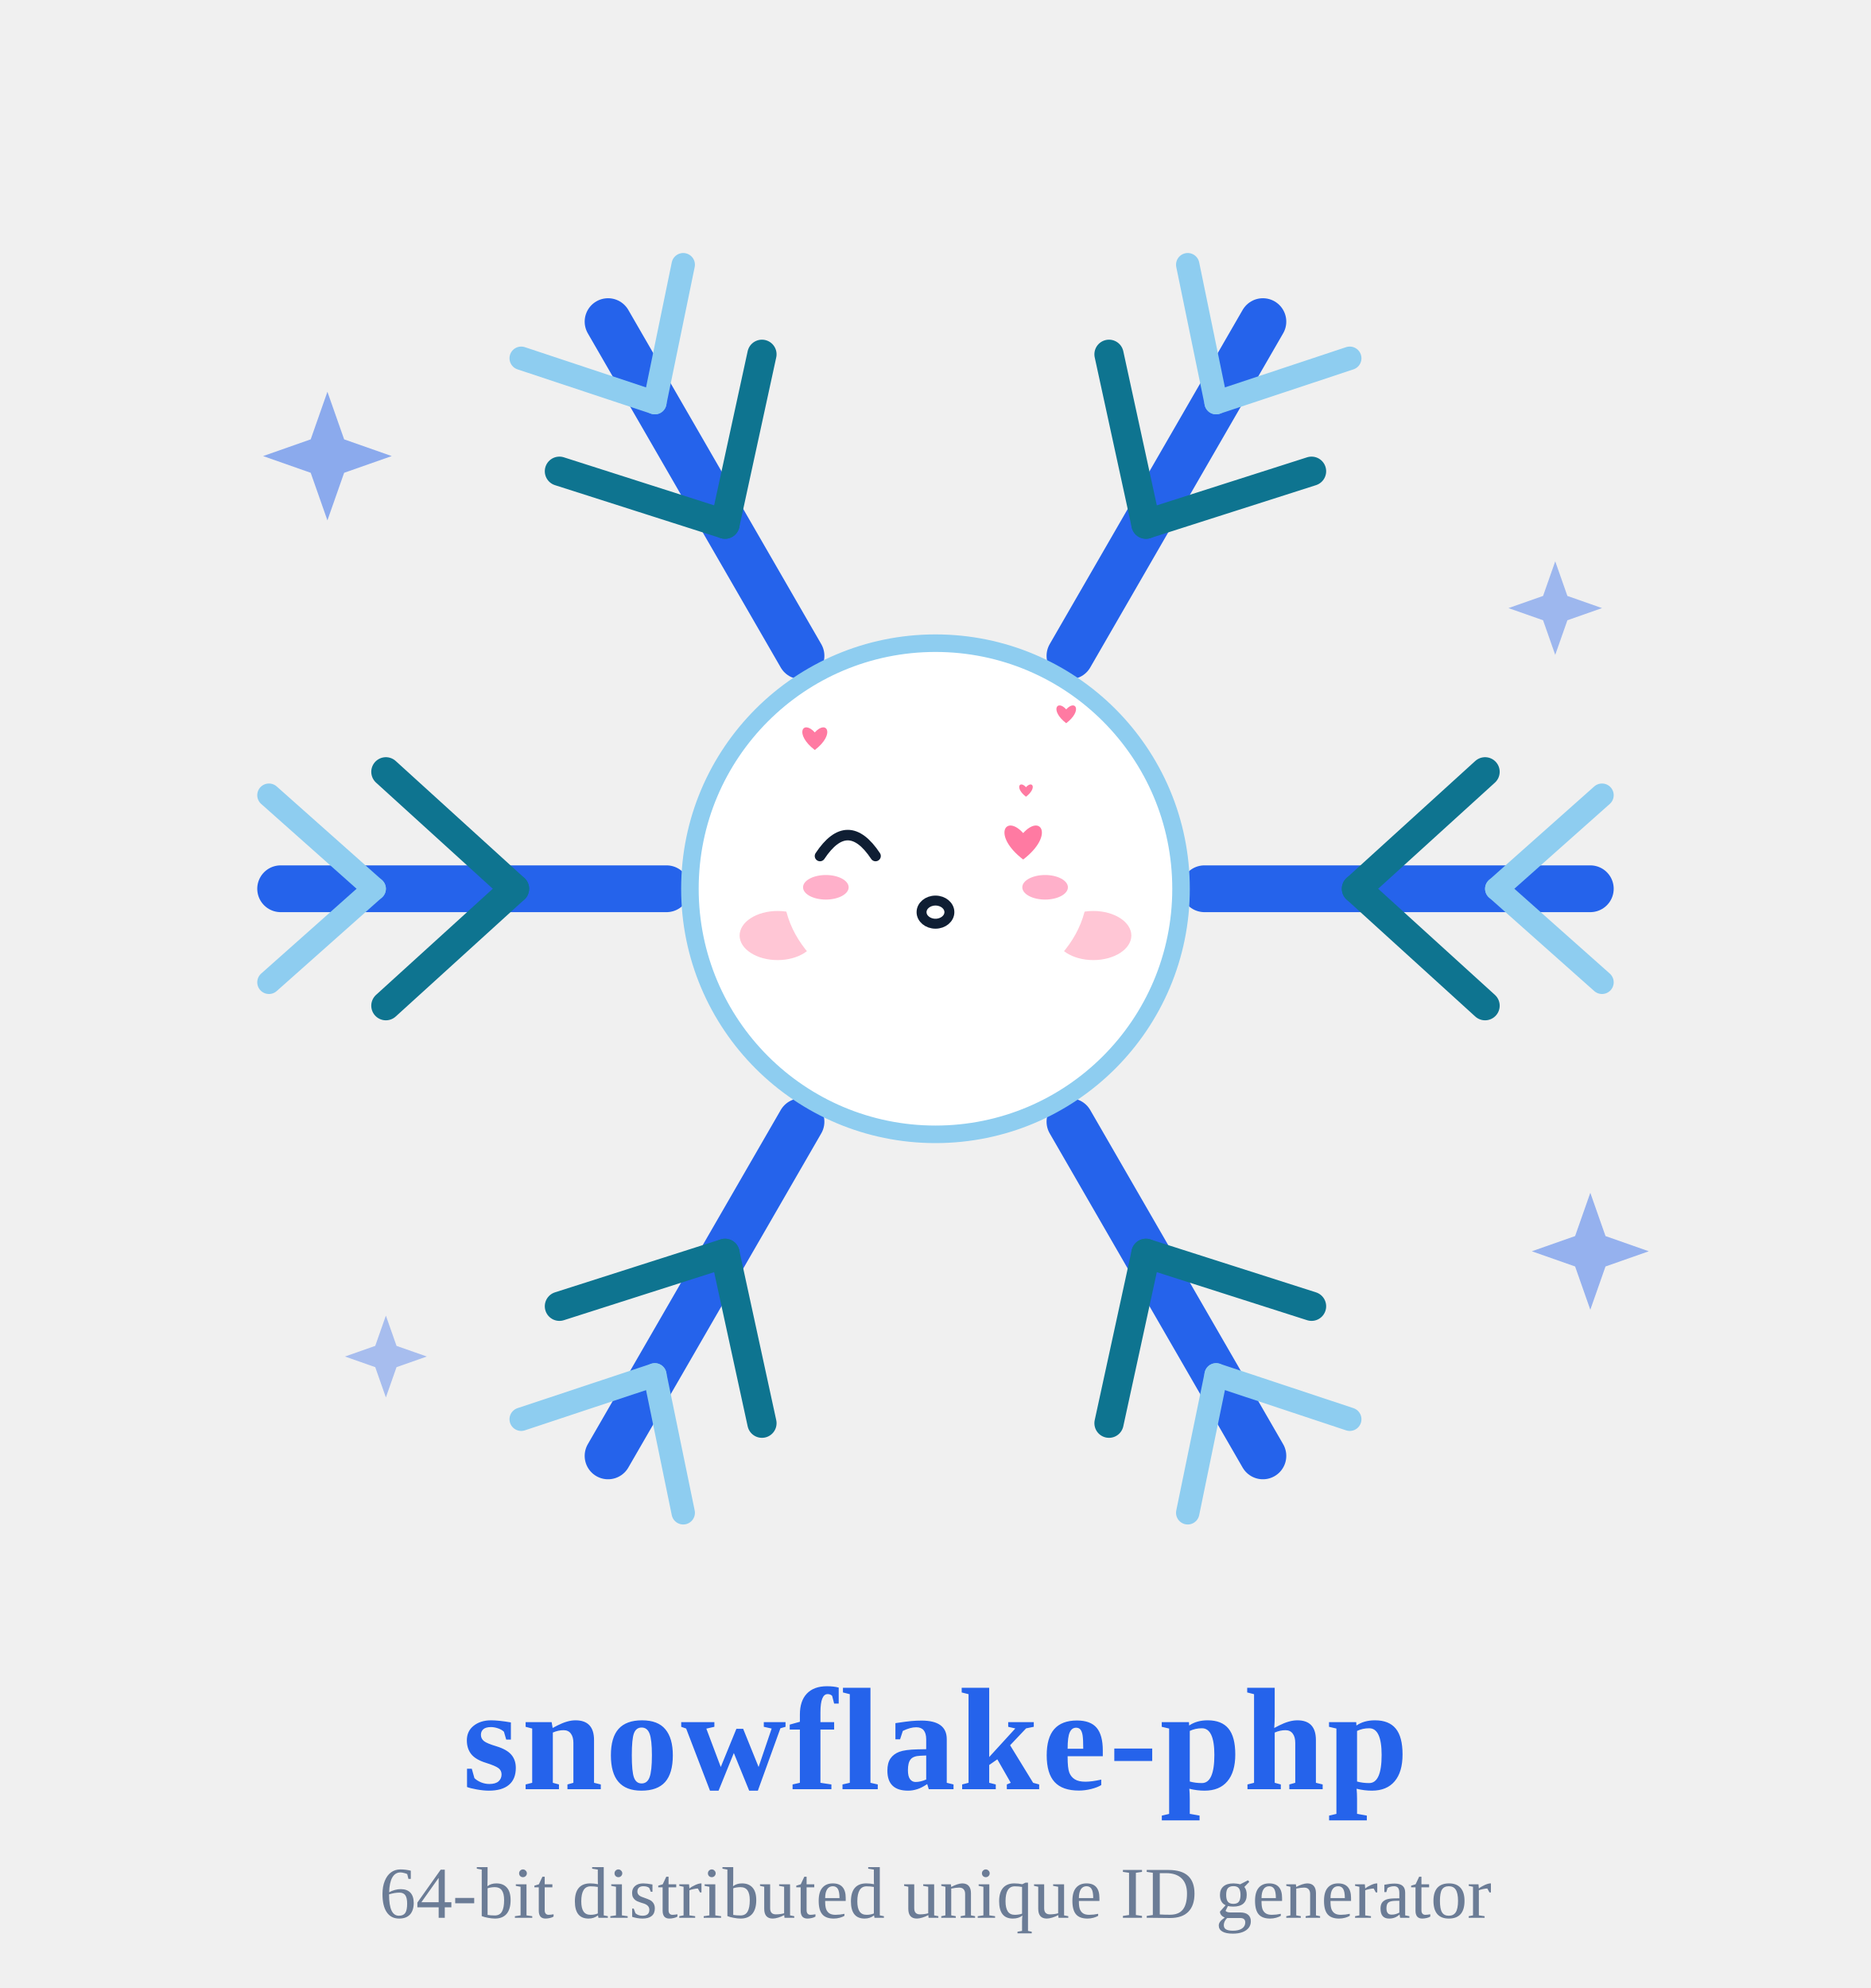
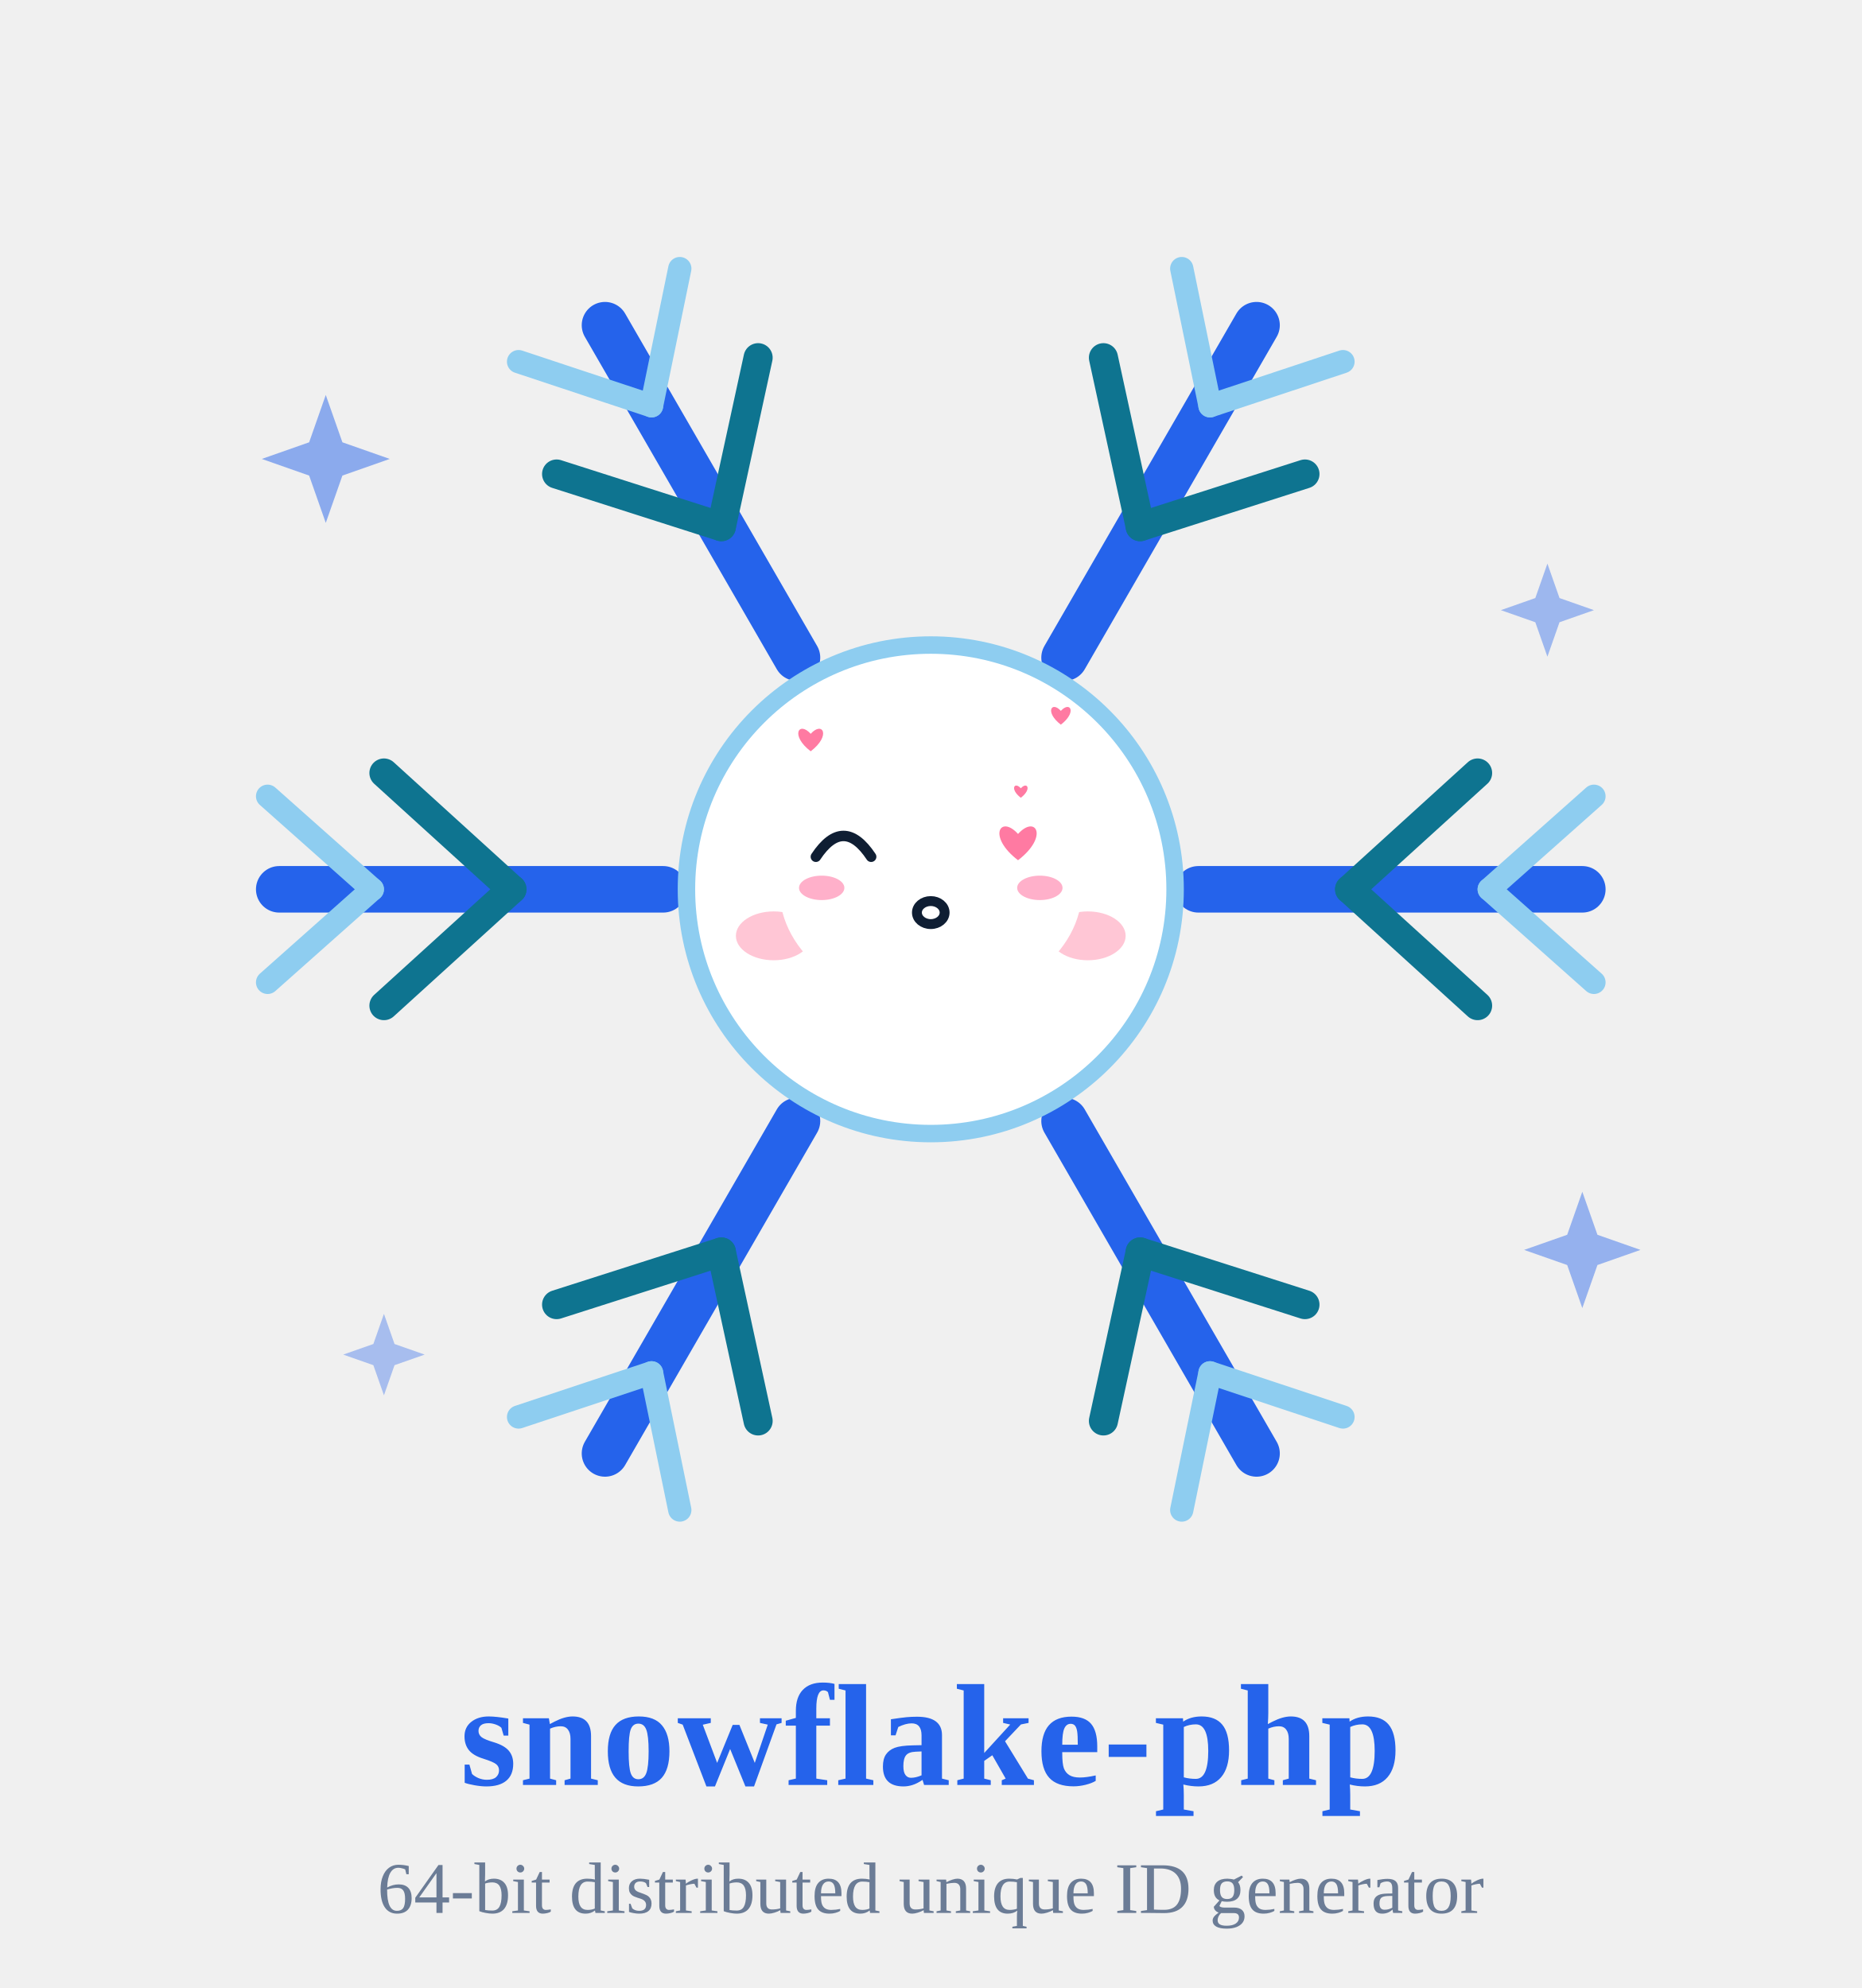
- <svg xmlns="http://www.w3.org/2000/svg" viewBox="0 0 320 340" width="320" height="340" role="img" aria-label="雪花精灵 · 撒娇 Coquettish">
+ <svg xmlns="http://www.w3.org/2000/svg" viewBox="0 0 320 340" width="88" height="94" role="img" aria-label="雪花精灵 · 撒娇 Coquettish">
  <style>
.ex-motion { animation: ex-sway 2.4s ease-in-out infinite; transform-box: fill-box; transform-origin: 50% 50%; }
.ex-anim-tear { animation: ex-tear 1.8s ease-in infinite; transform-box: fill-box; transform-origin: center; }
.ex-anim-sweat { animation: ex-tear 1.5s ease-in infinite; transform-box: fill-box; transform-origin: center; }
.ex-anim-heart { animation: ex-heart 2.2s ease-out infinite; transform-box: fill-box; transform-origin: center; }
.ex-anim-spark { animation: ex-spark 1.9s ease-in-out infinite; transform-box: fill-box; transform-origin: center; }
.ex-anim-rain { animation: ex-rain 1.4s linear infinite; transform-box: fill-box; transform-origin: center; }
.ex-anim-confetti { animation: ex-confetti 2.4s linear infinite; transform-box: fill-box; transform-origin: center; }
.ex-anim-pulse { animation: ex-pulse 1.6s ease-in-out infinite; transform-box: fill-box; transform-origin: center; }
.ex-anim-knock { animation: ex-knock 0.55s ease-in-out infinite; transform-box: fill-box; transform-origin: center; }
.ex-anim-knockline { animation: ex-knockline 0.55s ease-out infinite; transform-box: fill-box; transform-origin: center; }
.ex-anim-palm { animation: ex-palm 0.9s ease-in-out infinite; transform-box: fill-box; transform-origin: center; }
.ex-anim-steam { animation: ex-steam 1.8s ease-out infinite; transform-box: fill-box; transform-origin: center; }
.ex-anim-shock { animation: ex-shock 0.5s ease-in-out infinite; transform-box: fill-box; transform-origin: center; }
.ex-anim-please { animation: ex-please 1.4s ease-in-out infinite; transform-box: fill-box; transform-origin: center; }
.ex-anim-drift { animation: ex-drift 4.5s ease-in-out infinite; transform-box: fill-box; transform-origin: center; }
@keyframes ex-sway { 0%,100% { transform: rotate(0deg); } 50% { transform: rotate(-2.5deg); } }
@keyframes ex-tear { 0% { transform: translateY(0); opacity: 0; } 18% { opacity: 1; } 100% { transform: translateY(8px); opacity: 0; } }
@keyframes ex-heart { 0% { transform: translateY(0) scale(.65); opacity: 0; } 20% { opacity: 1; } 100% { transform: translateY(-10px) scale(1.15); opacity: 0; } }
@keyframes ex-spark { 0%,100% { transform: scale(.6) rotate(0deg); opacity: .3; } 50% { transform: scale(1.15) rotate(25deg); opacity: 1; } }
@keyframes ex-rain { 0% { transform: translateY(0); opacity: 0; } 20% { opacity: 1; } 100% { transform: translateY(8px); opacity: 0; } }
@keyframes ex-confetti { 0% { transform: translateY(-4px) rotate(0deg); opacity: 1; } 100% { transform: translateY(14px) rotate(200deg); opacity: 0; } }
@keyframes ex-pulse { 0%,100% { transform: scale(1); opacity: .35; } 50% { transform: scale(1.18); opacity: .7; } }
@keyframes ex-knock { 0%,100% { transform: translateX(3px); } 35% { transform: translateX(0); } }
@keyframes ex-knockline { 0%,100% { transform: scaleX(.6); opacity: .35; } 35% { transform: scaleX(1); opacity: 1; } }
@keyframes ex-palm { 0%,100% { transform: translateY(0) rotate(0deg); } 50% { transform: translateY(-1px) rotate(-4deg); } }
@keyframes ex-steam { 0% { transform: translateY(0); opacity: .7; } 100% { transform: translateY(-7px); opacity: 0; } }
@keyframes ex-shock { 0%,100% { transform: scaleX(.7); opacity: .4; } 50% { transform: scaleX(1.25); opacity: 1; } }
@keyframes ex-please { 0%,100% { transform: translateY(0); } 50% { transform: translateY(-1.5px); } }
@keyframes ex-drift { 0%,100% { transform: translateY(0); } 50% { transform: translateY(-1.5px); } }
@media (prefers-reduced-motion: reduce) {
  .ex-motion, [class*="ex-anim-"] { animation: none !important; }
}
</style>
  <g class="ex-motion ex-coquettish">
    <g class="ex-base">
      <defs>
</defs>
      <g opacity="0.9">
        <path d="M56,67 L58.86,75.14 L67,78 L58.86,80.86 L56,89 L53.14,80.86 L45,78 L53.14,75.14 Z" fill="#2563eb" opacity="0.55" />
        <path d="M266,96 L268.08,101.92 L274,104 L268.08,106.08 L266,112 L263.92,106.08 L258,104 L263.92,101.92 Z" fill="#2563eb" opacity="0.45" />
        <path d="M66,225 L67.82,230.18 L73,232 L67.82,233.82 L66,239 L64.18,233.82 L59,232 L64.18,230.18 Z" fill="#2563eb" opacity="0.4" />
        <path d="M272,204 L274.6,211.4 L282,214 L274.6,216.6 L272,224 L269.4,216.6 L262,214 L269.4,211.4 Z" fill="#2563eb" opacity="0.5" />
      </g>
      <g>
        <g transform="rotate(0 160 152)">
          <line x1="206.0" y1="152.0" x2="272.0" y2="152.0" stroke="#2563eb" stroke-width="8" stroke-linecap="round" />
          <line x1="232.0" y1="152.0" x2="254.0" y2="132.0" stroke="#0e7490" stroke-width="5" stroke-linecap="round" />
          <line x1="232.0" y1="152.0" x2="254.0" y2="172.0" stroke="#0e7490" stroke-width="5" stroke-linecap="round" />
          <line x1="256.0" y1="152.0" x2="274.0" y2="136.0" stroke="#8ecdf0" stroke-width="4" stroke-linecap="round" />
          <line x1="256.0" y1="152.0" x2="274.0" y2="168.0" stroke="#8ecdf0" stroke-width="4" stroke-linecap="round" />
        </g>
        <g transform="rotate(60 160 152)">
          <line x1="206.0" y1="152.0" x2="272.0" y2="152.0" stroke="#2563eb" stroke-width="8" stroke-linecap="round" />
          <line x1="232.0" y1="152.0" x2="254.0" y2="132.0" stroke="#0e7490" stroke-width="5" stroke-linecap="round" />
          <line x1="232.0" y1="152.0" x2="254.0" y2="172.0" stroke="#0e7490" stroke-width="5" stroke-linecap="round" />
          <line x1="256.0" y1="152.0" x2="274.0" y2="136.0" stroke="#8ecdf0" stroke-width="4" stroke-linecap="round" />
          <line x1="256.0" y1="152.0" x2="274.0" y2="168.0" stroke="#8ecdf0" stroke-width="4" stroke-linecap="round" />
        </g>
        <g transform="rotate(120 160 152)">
          <line x1="206.0" y1="152.0" x2="272.0" y2="152.0" stroke="#2563eb" stroke-width="8" stroke-linecap="round" />
          <line x1="232.0" y1="152.0" x2="254.0" y2="132.0" stroke="#0e7490" stroke-width="5" stroke-linecap="round" />
          <line x1="232.0" y1="152.0" x2="254.0" y2="172.0" stroke="#0e7490" stroke-width="5" stroke-linecap="round" />
          <line x1="256.0" y1="152.0" x2="274.0" y2="136.0" stroke="#8ecdf0" stroke-width="4" stroke-linecap="round" />
          <line x1="256.0" y1="152.0" x2="274.0" y2="168.0" stroke="#8ecdf0" stroke-width="4" stroke-linecap="round" />
        </g>
        <g transform="rotate(180 160 152)">
          <line x1="206.0" y1="152.0" x2="272.0" y2="152.0" stroke="#2563eb" stroke-width="8" stroke-linecap="round" />
          <line x1="232.0" y1="152.0" x2="254.0" y2="132.0" stroke="#0e7490" stroke-width="5" stroke-linecap="round" />
          <line x1="232.0" y1="152.0" x2="254.0" y2="172.0" stroke="#0e7490" stroke-width="5" stroke-linecap="round" />
          <line x1="256.0" y1="152.0" x2="274.0" y2="136.0" stroke="#8ecdf0" stroke-width="4" stroke-linecap="round" />
          <line x1="256.0" y1="152.0" x2="274.0" y2="168.0" stroke="#8ecdf0" stroke-width="4" stroke-linecap="round" />
        </g>
        <g transform="rotate(240 160 152)">
          <line x1="206.0" y1="152.0" x2="272.0" y2="152.0" stroke="#2563eb" stroke-width="8" stroke-linecap="round" />
          <line x1="232.0" y1="152.0" x2="254.0" y2="132.0" stroke="#0e7490" stroke-width="5" stroke-linecap="round" />
          <line x1="232.0" y1="152.0" x2="254.0" y2="172.0" stroke="#0e7490" stroke-width="5" stroke-linecap="round" />
          <line x1="256.0" y1="152.0" x2="274.0" y2="136.0" stroke="#8ecdf0" stroke-width="4" stroke-linecap="round" />
          <line x1="256.0" y1="152.0" x2="274.0" y2="168.0" stroke="#8ecdf0" stroke-width="4" stroke-linecap="round" />
        </g>
        <g transform="rotate(300 160 152)">
          <line x1="206.0" y1="152.0" x2="272.0" y2="152.0" stroke="#2563eb" stroke-width="8" stroke-linecap="round" />
          <line x1="232.0" y1="152.0" x2="254.0" y2="132.0" stroke="#0e7490" stroke-width="5" stroke-linecap="round" />
          <line x1="232.0" y1="152.0" x2="254.0" y2="172.0" stroke="#0e7490" stroke-width="5" stroke-linecap="round" />
          <line x1="256.0" y1="152.0" x2="274.0" y2="136.0" stroke="#8ecdf0" stroke-width="4" stroke-linecap="round" />
          <line x1="256.0" y1="152.0" x2="274.0" y2="168.0" stroke="#8ecdf0" stroke-width="4" stroke-linecap="round" />
        </g>
        <circle cx="160" cy="152" r="42" fill="#ffffff" stroke="#8ecdf0" stroke-width="3" />
        <circle cx="145" cy="145" r="5" fill="#0f1e33" />
        <circle cx="175" cy="145" r="5" fill="#0f1e33" />
        <circle cx="146.8" cy="143.2" r="1.7" fill="#ffffff" />
        <circle cx="176.8" cy="143.2" r="1.7" fill="#ffffff" />
        <path d="M146,163 Q160,175 174,163" fill="none" stroke="#0f1e33" stroke-width="3.4" stroke-linecap="round" />
        <ellipse cx="133" cy="160" rx="6.5" ry="4.2" fill="#ffb3c7" opacity="0.75" />
        <ellipse cx="187" cy="160" rx="6.5" ry="4.2" fill="#ffb3c7" opacity="0.75" />
      </g>
      <text x="160" y="306" font-size="25.0" fill="#2563eb" font-weight="700" text-anchor="middle" letter-spacing="0.4">snowflake-php</text>
      <text x="160" y="328" font-size="12.5" fill="#6b7c96" font-weight="400" text-anchor="middle">64-bit distributed unique ID generator</text>
    </g>
    <g class="ex-face">
      <ellipse cx="160" cy="152" rx="26" ry="20" fill="#FFFFFF" />
      <path d="M 140.25,146.4 Q 145,139.25 149.75,146.4" fill="none" stroke="#0F1E33" stroke-width="1.8" stroke-linecap="round" />
      <path class="ex-anim-pulse" style="animation-delay:0s" d="M 175,147 C 169.65,142.9 171.96,139.12 175,142.48 C 178.04,139.12 180.35,142.9 175,147 Z" fill="#FF7AA2" />
      <ellipse cx="160" cy="156" rx="2.38" ry="1.98" fill="none" stroke="#0F1E33" stroke-width="1.7" />
      <ellipse class="ex-anim-pulse" cx="141.25" cy="151.75" rx="3.9" ry="2.1" fill="#FF8FB3" opacity="0.7" />
      <ellipse class="ex-anim-pulse" cx="178.75" cy="151.75" rx="3.9" ry="2.1" fill="#FF8FB3" opacity="0.7" />
      <path class="ex-anim-heart" style="animation-delay:0.0s" d="M 139.36,128.27 C 135.79,125.54 137.33,123.02 139.36,125.26 C 141.39,123.02 142.93,125.54 139.36,128.27 Z" fill="#FF7AA2" />
      <path class="ex-anim-heart" style="animation-delay:0.7s" d="M 182.36,123.69 C 179.56,121.54 180.77,119.56 182.36,121.32 C 183.96,119.56 185.17,121.54 182.36,123.69 Z" fill="#FF7AA2" />
      <path class="ex-anim-heart" style="animation-delay:1.3s" d="M 175.48,136.26 C 173.54,134.78 174.38,133.41 175.48,134.63 C 176.58,133.41 177.42,134.78 175.48,136.26 Z" fill="#FF7AA2" />
    </g>
  </g>
</svg>
